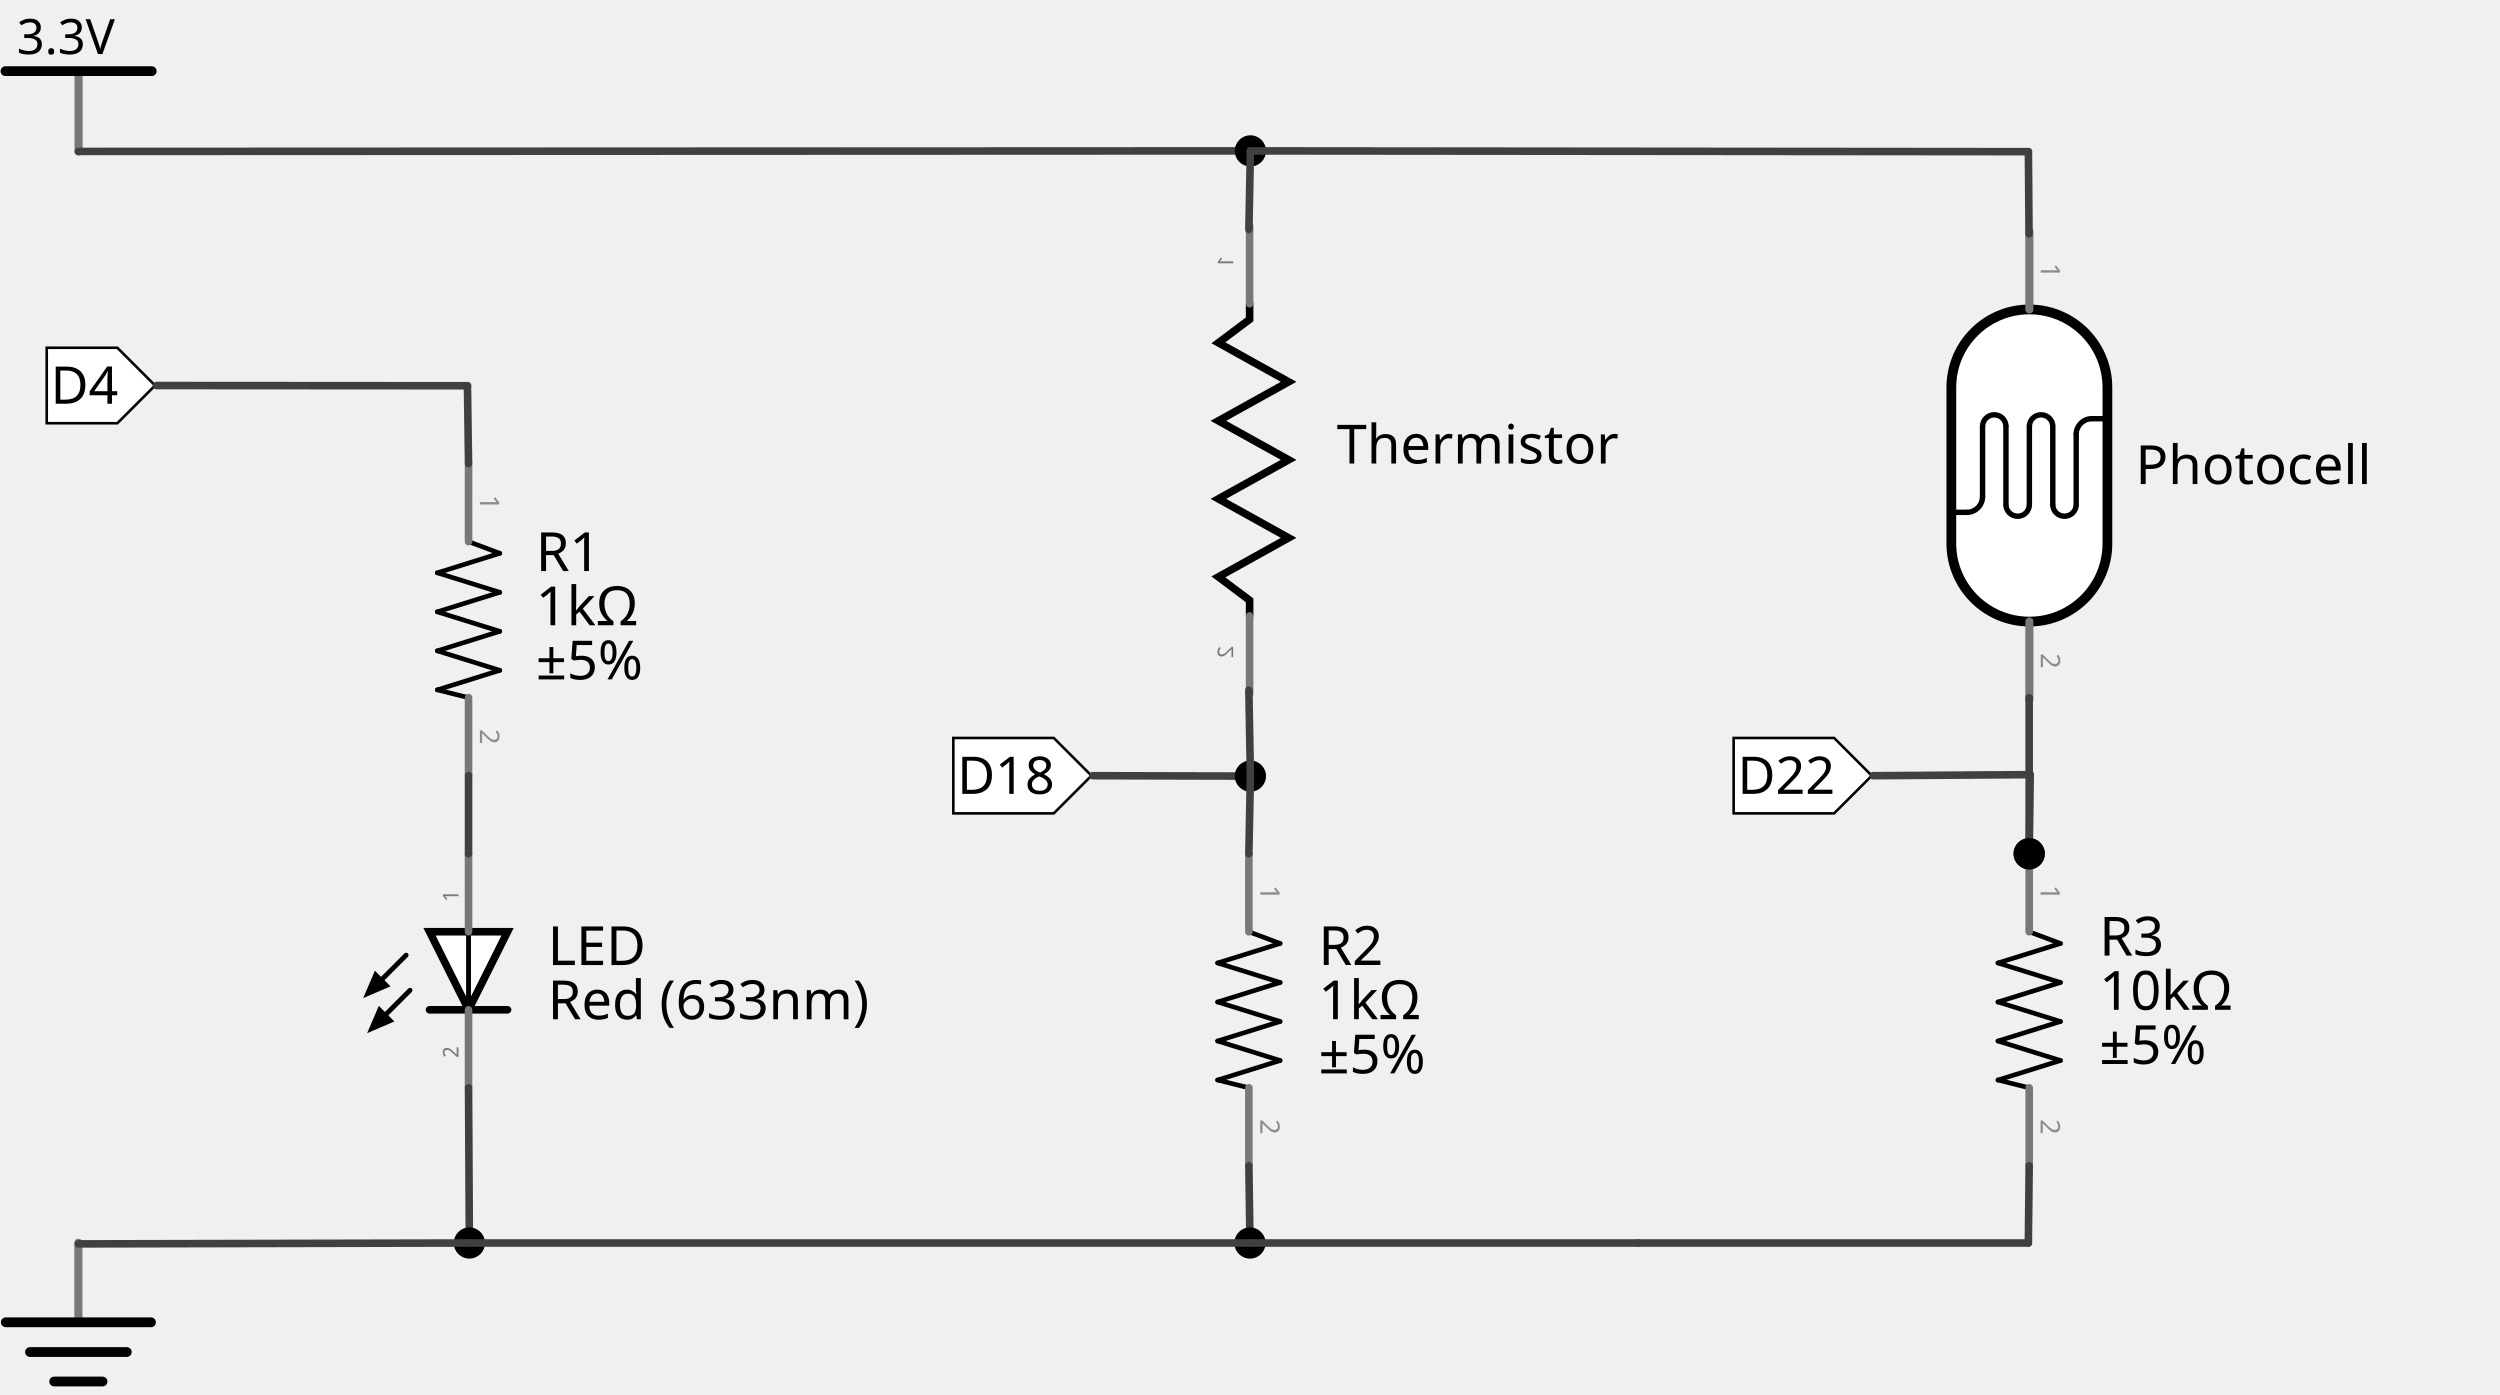
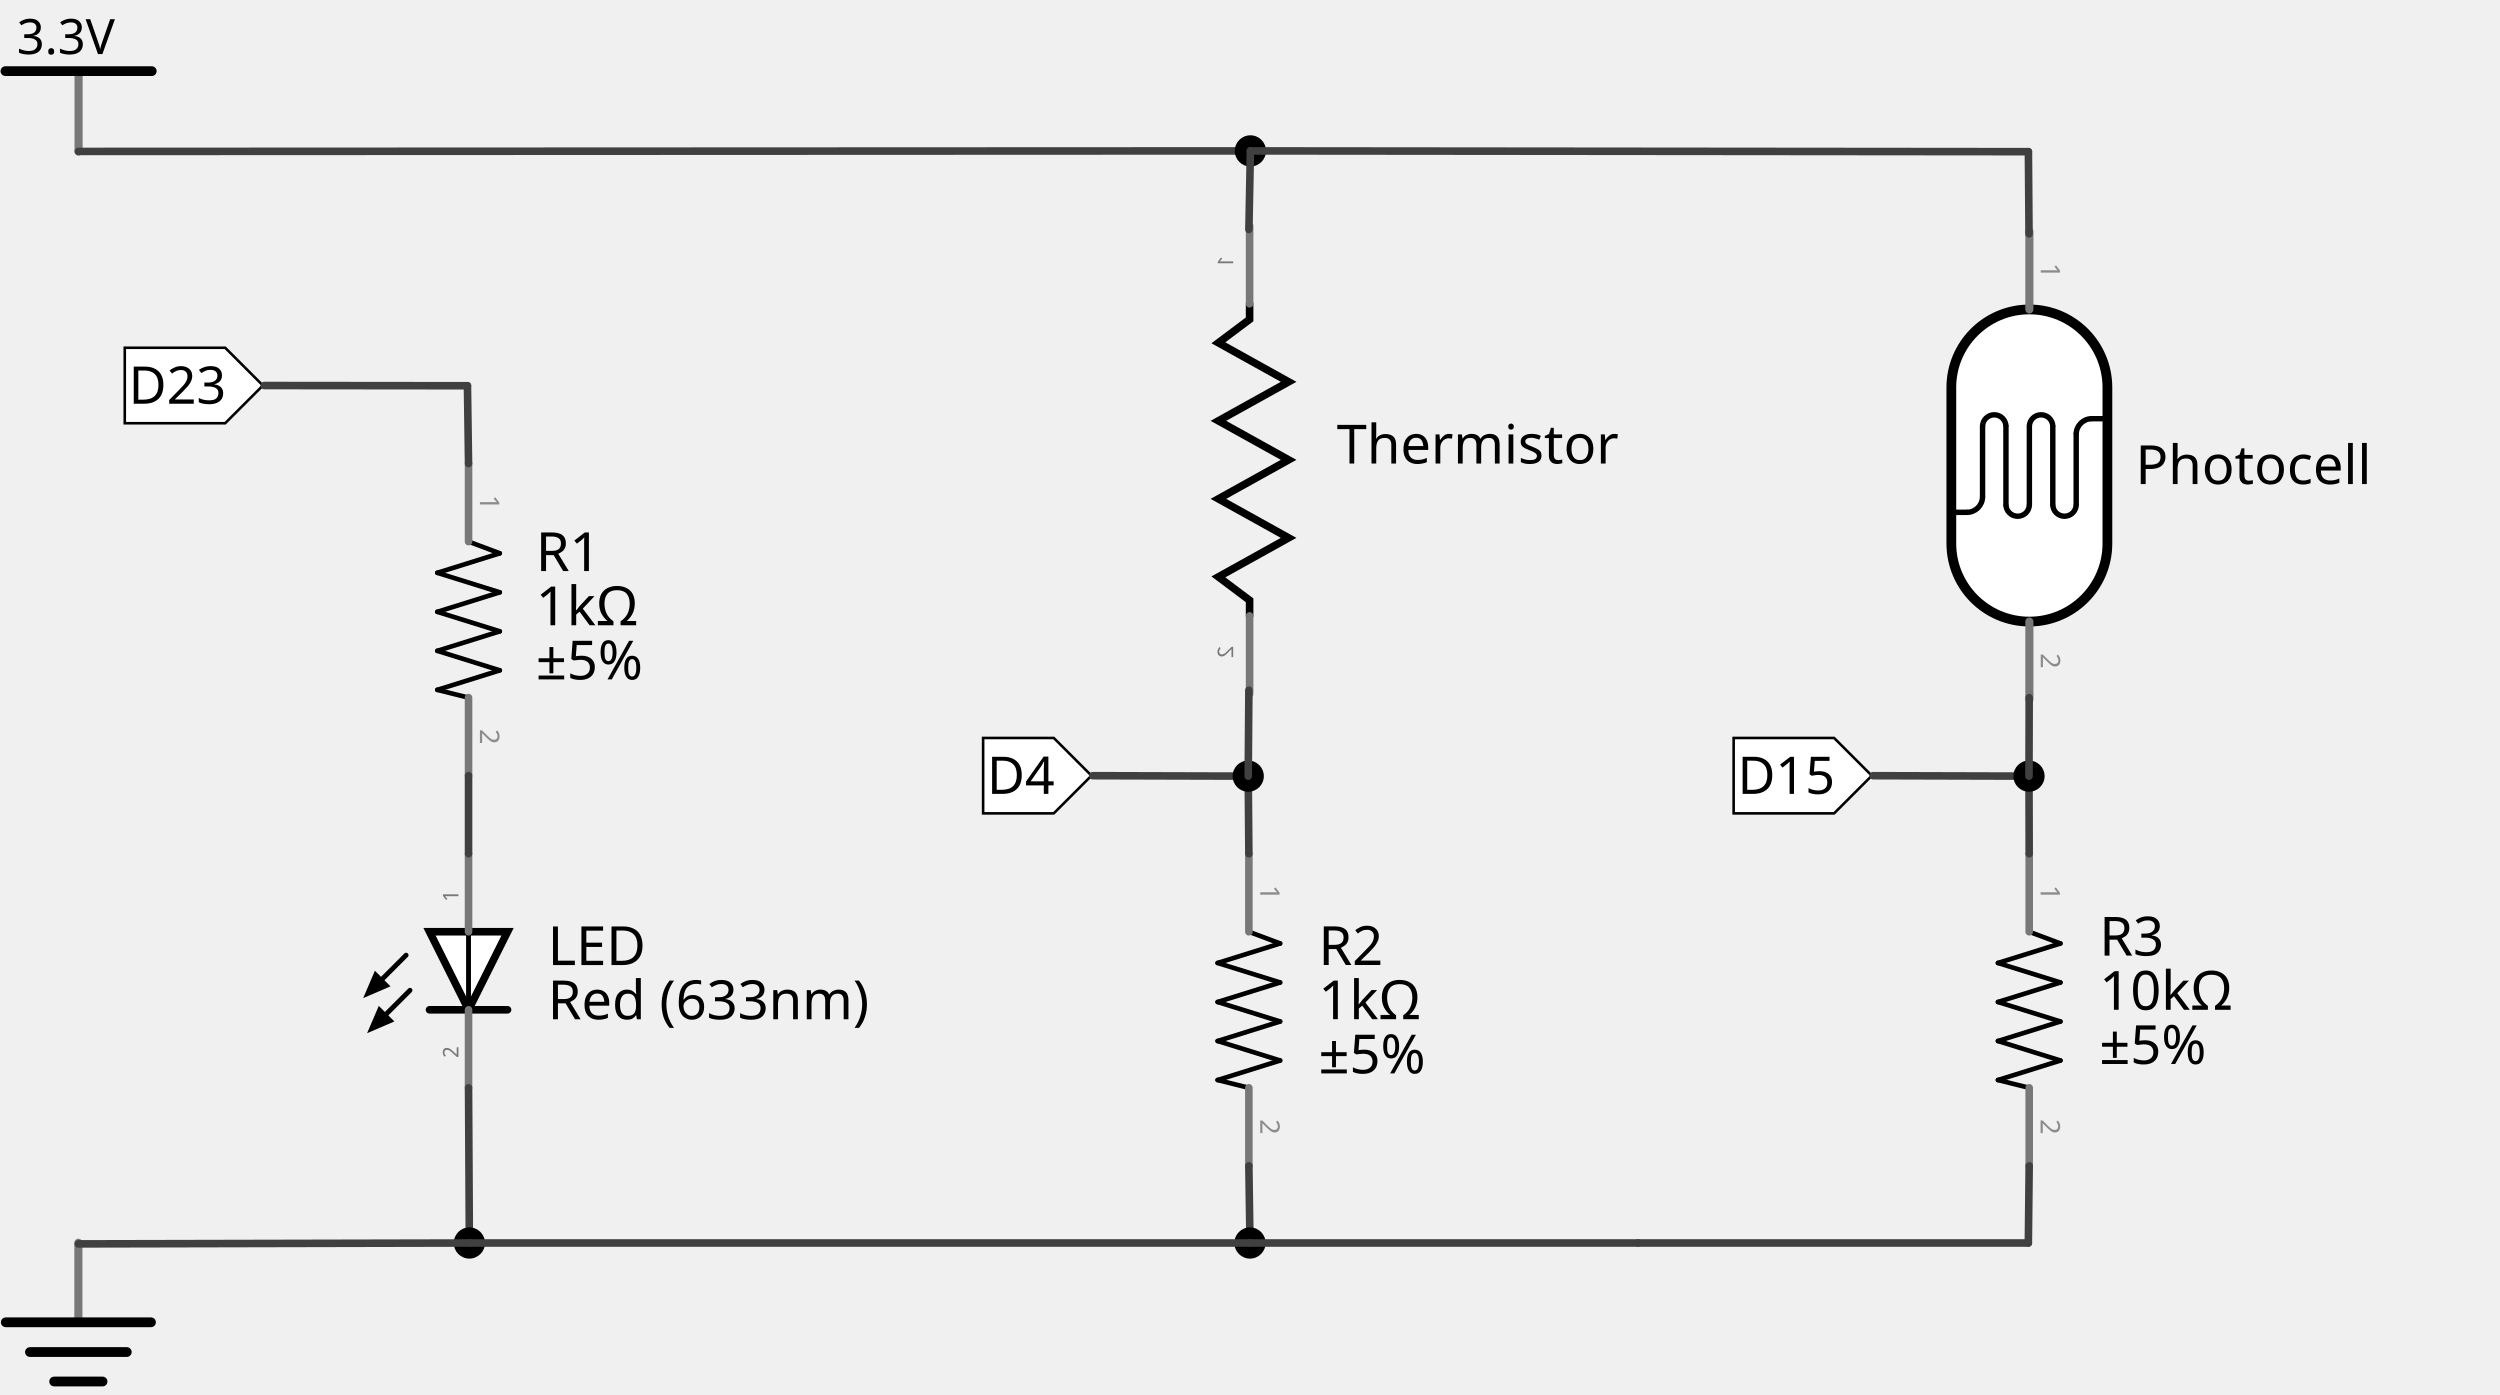
<svg xmlns="http://www.w3.org/2000/svg" version="1.2" baseProfile="tiny" x="0in" y="0in" width="3.203in" height="1.787in" viewBox="0 0 230.61 128.696">
  <g partID="59290">
    <g transform="translate(104.893,64.029)">
      <g transform="matrix(1,0,0,-1,0,0)">
        <g id="schematic">
-           <polyline stroke-width="0.7" fill="none" stroke="#000000" stroke-linecap="round" points="10.375,36.001,10.375,34.559,7.494,32.4,13.974,28.799,7.494,25.199,13.974,21.6,7.494,18,13.974,14.4,7.494,10.8,10.375,8.64,10.375,7.2" />
-           <line y1="43.199" x2="10.375" stroke-width="0.7" fill="none" y2="36.001" stroke="#787878" stroke-linecap="round" x1="10.375" id="connector0pin_2_" />
-           <path fill="none" d="M10.375,43.199L10.375,43.199L10.375,43.199z" id="connector0terminal_2_" />
+           <polyline stroke="#000000" stroke-width="0.7" fill="none" points="10.375,36.001,10.375,34.559,7.494,32.4,13.974,28.799,7.494,25.199,13.974,21.6,7.494,18,13.974,14.4,7.494,10.8,10.375,8.64,10.375,7.2" stroke-linecap="round" />
+           <line x1="10.375" y2="36.001" id="connector0pin_2_" y1="43.199" stroke="#787878" stroke-width="0.7" x2="10.375" fill="none" stroke-linecap="round" />
+           <path id="connector0terminal_2_" fill="none" d="M10.375,43.199L10.375,43.199L10.375,43.199z" />
          <g transform="matrix(1, 0, 0, 1, 0.9906, 14.0462)">
            <g>
              <g transform="rotate(270)">
                <g>
                  <g transform="matrix(1, 0, 0, 1, -26.394, 7.8698)">
-                     <text fill="#787878" font-size="2" font-family="'Droid Sans'">1</text>
+                     <text font-family="'Droid Sans'" fill="#787878" font-size="2">1</text>
                  </g>
                </g>
              </g>
            </g>
          </g>
-           <line y1="0" x2="10.375" stroke-width="0.7" fill="none" y2="7.2" stroke="#787878" stroke-linecap="round" x1="10.375" id="connector1pin_2_" />
-           <path fill="none" d="M10.375,0L10.375,0L10.375,0z" id="connector1terminal_2_" />
+           <line x1="10.375" y2="7.2" id="connector1pin_2_" y1="0" stroke="#787878" stroke-width="0.7" x2="10.375" fill="none" stroke-linecap="round" />
+           <path id="connector1terminal_2_" fill="none" d="M10.375,0L10.375,0L10.375,0z" />
          <g transform="matrix(1, 0, 0, 1, 0.9906, 1.3462)">
            <g>
              <g transform="rotate(270)">
                <g>
                  <g transform="matrix(1, 0, 0, 1, -3.094, 7.8698)">
-                     <text fill="#787878" font-size="2" font-family="'Droid Sans'">2</text>
+                     <text font-family="'Droid Sans'" fill="#787878" font-size="2">2</text>
                  </g>
                </g>
              </g>
            </g>
          </g>
        </g>
      </g>
    </g>
  </g>
  <g partID="62810">
-     <g transform="translate(33.3,78.5565)">
+     <g transform="translate(33.2997,78.5565)">
      <g id="schematic">
        <g>
          <path d="M13.5,14.966L9.9,14.966c-0.193,0,-0.35,-0.156,-0.35,-0.35s0.156,-0.35,0.35,-0.35L13.5,14.266c0.193,0,0.35,0.156,0.35,0.35S13.694,14.966,13.5,14.966z" />
        </g>
        <g>
          <path d="M9.9,14.966L6.3,14.966c-0.193,0,-0.35,-0.156,-0.35,-0.35s0.157,-0.35,0.35,-0.35l3.6,0c0.193,0,0.35,0.156,0.35,0.35S10.093,14.966,9.9,14.966z" />
        </g>
        <g>
          <polygon fill="#FFFFFF" points="9.9,14.616,6.3,7.416,9.9,7.416,13.5,7.416" />
          <path d="M9.9,15.398L5.734,7.066l8.333,0L9.9,15.398zM6.866,7.766L9.9,13.834l3.034,-6.068L6.866,7.766z" />
        </g>
        <g>
          <path d="M9.9,14.841c-0.124,0,-0.225,-0.101,-0.225,-0.225l0,-7.2c0,-0.124,0.101,-0.225,0.225,-0.225s0.225,0.101,0.225,0.225l0,7.2C10.124,14.74,10.024,14.841,9.9,14.841z" />
        </g>
        <g>
          <path d="M1.8,12.141c-0.058,0,-0.115,-0.021,-0.159,-0.065c-0.088,-0.088,-0.088,-0.23,0,-0.318l2.34,-2.341c0.088,-0.088,0.23,-0.088,0.318,0s0.088,0.23,0,0.318l-2.34,2.341C1.915,12.12,1.858,12.141,1.8,12.141z" />
        </g>
        <g>
          <path d="M2.16,15.381c-0.058,0,-0.115,-0.021,-0.159,-0.065c-0.088,-0.088,-0.088,-0.23,0,-0.318l2.34,-2.34c0.088,-0.088,0.23,-0.088,0.318,0s0.088,0.23,0,0.318l-2.34,2.34C2.276,15.359,2.218,15.381,2.16,15.381z" />
        </g>
        <g id="connector0pin">
          <path fill="#787878" d="M9.9,22.166c-0.193,0,-0.35,-0.156,-0.35,-0.35l0,-7.2c0,-0.193,0.156,-0.35,0.35,-0.35s0.35,0.156,0.35,0.35l0,7.2C10.249,22.01,10.093,22.166,9.9,22.166z" />
        </g>
        <g id="connector0terminal">
-           <rect y="21.816" fill="none" x="9.9" height="0.001" width="0.001" />
+           <rect x="9.9" y="21.816" height="0.001" fill="none" width="0.001" />
        </g>
        <g transform="matrix(1, 0, 0, 1, 3.429, 6.4262)">
          <g>
            <g transform="rotate(270)">
              <g>
                <g enable-background="new    ">
                  <path fill="#787878" d="M-11.647,5.54l-0.891,0L-12.538,5.388l0.342,-0.372c0.049,-0.053,0.093,-0.101,0.131,-0.145s0.071,-0.086,0.099,-0.128c0.026,-0.042,0.047,-0.084,0.062,-0.125c0.015,-0.043,0.021,-0.088,0.021,-0.138c0,-0.038,-0.005,-0.072,-0.017,-0.102s-0.027,-0.054,-0.047,-0.075c-0.021,-0.02,-0.045,-0.035,-0.073,-0.046s-0.06,-0.016,-0.094,-0.016c-0.062,0,-0.118,0.013,-0.167,0.038c-0.051,0.024,-0.098,0.057,-0.143,0.096l-0.1,-0.116c0.025,-0.023,0.055,-0.046,0.084,-0.065c0.029,-0.021,0.063,-0.039,0.097,-0.054s0.071,-0.026,0.109,-0.036c0.038,-0.008,0.079,-0.013,0.121,-0.013c0.063,0,0.119,0.009,0.169,0.026c0.051,0.018,0.094,0.043,0.129,0.076c0.035,0.032,0.063,0.072,0.082,0.119c0.019,0.048,0.028,0.101,0.028,0.16c0,0.056,-0.009,0.108,-0.026,0.158c-0.017,0.05,-0.041,0.1,-0.07,0.148c-0.031,0.048,-0.066,0.097,-0.109,0.146c-0.041,0.049,-0.087,0.1,-0.136,0.152L-12.32,5.37l0,0.008l0.673,0L-11.647,5.54z" />
                </g>
              </g>
            </g>
          </g>
        </g>
        <g id="connector1pin">
          <path fill="#787878" d="M9.9,7.766c-0.193,0,-0.35,-0.157,-0.35,-0.35l0,-7.2c0,-0.193,0.156,-0.35,0.35,-0.35s0.35,0.157,0.35,0.35l0,7.2C10.249,7.609,10.093,7.766,9.9,7.766z" />
        </g>
        <g id="connector1terminal">
          <polygon fill="none" points="9.9,0.216,9.901,0.216,9.901,0.216" />
        </g>
        <g transform="matrix(1, 0, 0, 1, 3.429, 1.3462)">
          <g>
            <g transform="rotate(270)">
              <g>
                <g enable-background="new    ">
                  <path fill="#787878" d="M-2.616,5.54l-0.172,0L-2.788,4.648c0,-0.028,0,-0.058,0,-0.09s0.001,-0.063,0.002,-0.095c0.001,-0.032,0.002,-0.063,0.003,-0.092c0.001,-0.028,0.002,-0.054,0.002,-0.076c-0.011,0.012,-0.021,0.021,-0.029,0.03s-0.017,0.017,-0.026,0.024s-0.018,0.016,-0.028,0.025c-0.01,0.008,-0.021,0.019,-0.035,0.03l-0.145,0.118l-0.094,-0.12l0.374,-0.292l0.146,0L-2.618,5.54z" />
                </g>
              </g>
            </g>
          </g>
        </g>
        <g>
          <path d="M0.18,13.536l1.08,-2.521l1.44,1.438L0.18,13.536z" />
        </g>
        <g>
          <path d="M0.54,16.776l1.08,-2.521l1.438,1.438L0.54,16.776z" />
        </g>
      </g>
    </g>
  </g>
  <g partID="62890">
    <g transform="translate(194.777,21.0025)">
      <g transform="matrix(0,1,-1,0,0,0)">
        <g id="schematic">
-           <path stroke-width="0.9" fill="#FFFFFF" stroke="#000000" d="M29.15,0.36c3.977,0,7.2,3.223,7.201,7.199s-3.224,7.2,-7.199,7.201c0,0,-0.001,0,-0.002,0l-14.4,0c-3.977,0.002,-7.2,-3.223,-7.201,-7.199c0,-3.977,3.224,-7.2,7.199,-7.201c0.001,0,0.001,0,0.002,0L29.15,0.36z" />
-           <line y1="0.36" x2="17.63" stroke-width="0.5" fill="none" y2="1.8" stroke="#000000" stroke-linecap="round" x1="17.63" />
-           <path stroke-width="0.5" fill="none" stroke="#000000" d="M17.63,1.8c0,0.795,0.646,1.44,1.44,1.44" />
-           <line y1="3.24" x2="25.55" stroke-width="0.5" fill="none" y2="3.24" stroke="#000000" stroke-linecap="round" x1="19.07" />
-           <path stroke-width="0.5" fill="none" stroke="#000000" d="M25.55,3.24c0.598,0,1.081,0.483,1.081,1.08c0,0.596,-0.482,1.08,-1.08,1.08c0,0,0,0,-0.001,0" />
-           <line y1="5.4" x2="25.55" stroke-width="0.5" fill="none" y2="5.4" stroke="#000000" stroke-linecap="round" x1="18.35" />
-           <path stroke-width="0.5" fill="none" stroke="#000000" d="M18.35,7.56c-0.598,0,-1.08,-0.483,-1.08,-1.08s0.482,-1.08,1.08,-1.08l0,0" />
-           <line y1="7.56" x2="25.55" stroke-width="0.5" fill="none" y2="7.56" stroke="#000000" stroke-linecap="round" x1="18.35" />
-           <path stroke-width="0.5" fill="none" stroke="#000000" d="M25.55,7.56c0.598,0,1.081,0.483,1.081,1.079c0.001,0.598,-0.481,1.082,-1.079,1.082c-0.001,0,-0.001,0,-0.002,0" />
-           <line y1="9.721" x2="25.55" stroke-width="0.5" fill="none" y2="9.721" stroke="#000000" stroke-linecap="round" x1="18.35" />
-           <path stroke-width="0.5" fill="none" stroke="#000000" d="M18.35,11.88c-0.598,0,-1.08,-0.483,-1.08,-1.08s0.482,-1.079,1.08,-1.079l0,0" />
-           <line y1="11.88" x2="24.83" stroke-width="0.5" fill="none" y2="11.88" stroke="#000000" stroke-linecap="round" x1="18.35" />
-           <path stroke-width="0.5" fill="none" stroke="#000000" d="M26.27,13.32c0,-0.795,-0.646,-1.439,-1.44,-1.439l0,0" />
-           <line y1="13.32" x2="26.27" stroke-width="0.5" fill="none" y2="14.76" stroke="#000000" stroke-linecap="round" x1="26.27" />
-           <line y1="7.56" x2="7.55" stroke-width="0.75" fill="none" y2="7.56" stroke="#787878" stroke-linecap="round" x1="0.35" id="connector0pin" />
-           <g fill="none" points="1.137,7.889,0,7.92,0,7.269,1.153,7.264" id="connector0terminal" />
+           <path stroke="#000000" stroke-width="0.9" fill="#FFFFFF" d="M29.15,0.36c3.977,0,7.2,3.223,7.201,7.199s-3.224,7.2,-7.199,7.201c0,0,-0.001,0,-0.002,0l-14.4,0c-3.977,0.002,-7.2,-3.223,-7.201,-7.199c0,-3.977,3.224,-7.2,7.199,-7.201c0.001,0,0.001,0,0.002,0L29.15,0.36z" />
+           <line x1="17.63" y2="1.8" y1="0.36" stroke="#000000" stroke-width="0.5" x2="17.63" fill="none" stroke-linecap="round" />
+           <path stroke="#000000" stroke-width="0.5" fill="none" d="M17.63,1.8c0,0.795,0.646,1.44,1.44,1.44" />
+           <line x1="19.07" y2="3.24" y1="3.24" stroke="#000000" stroke-width="0.5" x2="25.55" fill="none" stroke-linecap="round" />
+           <path stroke="#000000" stroke-width="0.5" fill="none" d="M25.55,3.24c0.598,0,1.081,0.483,1.081,1.08c0,0.596,-0.482,1.08,-1.08,1.08c0,0,0,0,-0.001,0" />
+           <line x1="18.35" y2="5.4" y1="5.4" stroke="#000000" stroke-width="0.5" x2="25.55" fill="none" stroke-linecap="round" />
+           <path stroke="#000000" stroke-width="0.5" fill="none" d="M18.35,7.56c-0.598,0,-1.08,-0.483,-1.08,-1.08s0.482,-1.08,1.08,-1.08l0,0" />
+           <line x1="18.35" y2="7.56" y1="7.56" stroke="#000000" stroke-width="0.5" x2="25.55" fill="none" stroke-linecap="round" />
+           <path stroke="#000000" stroke-width="0.5" fill="none" d="M25.55,7.56c0.598,0,1.081,0.483,1.081,1.079c0.001,0.598,-0.481,1.082,-1.079,1.082c-0.001,0,-0.001,0,-0.002,0" />
+           <line x1="18.35" y2="9.721" y1="9.721" stroke="#000000" stroke-width="0.5" x2="25.55" fill="none" stroke-linecap="round" />
+           <path stroke="#000000" stroke-width="0.5" fill="none" d="M18.35,11.88c-0.598,0,-1.08,-0.483,-1.08,-1.08s0.482,-1.079,1.08,-1.079l0,0" />
+           <line x1="18.35" y2="11.88" y1="11.88" stroke="#000000" stroke-width="0.5" x2="24.83" fill="none" stroke-linecap="round" />
+           <path stroke="#000000" stroke-width="0.5" fill="none" d="M26.27,13.32c0,-0.795,-0.646,-1.439,-1.44,-1.439l0,0" />
+           <line x1="26.27" y2="14.76" y1="13.32" stroke="#000000" stroke-width="0.5" x2="26.27" fill="none" stroke-linecap="round" />
+           <line x1="0.35" y2="7.56" id="connector0pin" y1="7.56" stroke="#787878" stroke-width="0.75" x2="7.55" fill="none" stroke-linecap="round" />
+           <g id="connector0terminal" fill="none" points="1.137,7.889,0,7.92,0,7.269,1.153,7.264" />
          <g transform="matrix(1, 0, 0, 1, 3.2615, 6.5107)">
-             <text fill="#8C8C8C" font-size="2.5" font-family="'DroidSans'">1</text>
-           </g>
-           <line y1="7.56" x2="36.35" stroke-width="0.75" fill="none" y2="7.56" stroke="#787878" stroke-linecap="round" x1="43.551" id="connector1pin" />
-           <g fill="none" points="42.872,7.92,43.9,7.936,43.9,7.217,42.841,7.217" id="connector1terminal" />
+             <text font-family="'DroidSans'" fill="#8C8C8C" font-size="2.5">1</text>
+           </g>
+           <line x1="43.551" y2="7.56" id="connector1pin" y1="7.56" stroke="#787878" stroke-width="0.75" x2="36.35" fill="none" stroke-linecap="round" />
+           <g id="connector1terminal" fill="none" points="42.872,7.92,43.9,7.936,43.9,7.217,42.841,7.217" />
          <g transform="matrix(1, 0, 0, 1, 39.2615, 6.5107)">
-             <text fill="#8C8C8C" font-size="2.5" font-family="'DroidSans'">2</text>
+             <text font-family="'DroidSans'" fill="#8C8C8C" font-size="2.5">2</text>
          </g>
        </g>
      </g>
    </g>
  </g>
  <g partID="63840">
    <g transform="translate(190.297,78.423)">
      <g transform="matrix(0,1,-1,0,0,0)">
        <g id="schematic">
-           <line y1="3.096" x2="8.63" stroke-width="0.432" y2="0.216" stroke="#000000" stroke-linecap="round" class="other" x1="7.55" />
-           <line y1="0.216" x2="10.43" stroke-width="0.432" y2="5.976" stroke="#000000" stroke-linecap="round" class="other" x1="8.63" />
-           <line y1="5.976" x2="12.23" stroke-width="0.432" y2="0.216" stroke="#000000" stroke-linecap="round" class="other" x1="10.43" />
-           <line y1="0.216" x2="14.03" stroke-width="0.432" y2="5.976" stroke="#000000" stroke-linecap="round" class="other" x1="12.23" />
-           <line y1="5.976" x2="15.83" stroke-width="0.432" y2="0.216" stroke="#000000" stroke-linecap="round" class="other" x1="14.03" />
-           <line y1="0.216" x2="17.63" stroke-width="0.432" y2="5.976" stroke="#000000" stroke-linecap="round" class="other" x1="15.83" />
-           <line y1="5.976" x2="19.43" stroke-width="0.432" y2="0.216" stroke="#000000" stroke-linecap="round" class="other" x1="17.63" />
-           <line y1="0.216" x2="21.23" stroke-width="0.432" y2="5.976" stroke="#000000" stroke-linecap="round" class="other" x1="19.43" />
-           <line y1="5.976" x2="21.95" stroke-width="0.432" y2="3.096" stroke="#000000" stroke-linecap="round" class="other" x1="21.23" />
-           <line y1="3.096" x2="21.95" stroke-width="0.7" connectorname="2" y2="3.096" stroke="#787878" stroke-linecap="round" class="pin" x1="29.15" id="connector1pin" />
-           <g y="3.096" stroke-width="0" fill="none" x="29.15" stroke="none" class="terminal" height="0" width="0" id="connector1terminal" />
-           <text y="2.046" stroke-width="0" text-anchor="middle" fill="#8c8c8c" font-size="2.5" x="25.55" stroke="none" font-family="'Droid Sans'" class="text">2</text>
-           <line y1="3.096" x2="7.55" stroke-width="0.7" connectorname="1" y2="3.096" stroke="#787878" stroke-linecap="round" class="pin" x1="0.35" id="connector0pin" />
-           <g y="3.096" stroke-width="0" fill="none" x="0.35" stroke="none" class="terminal" height="0" width="0" id="connector0terminal" />
-           <text y="2.046" stroke-width="0" text-anchor="middle" fill="#8c8c8c" font-size="2.5" x="3.95" stroke="none" font-family="'Droid Sans'" class="text">1</text>
+           <line x1="7.55" y2="0.216" class="other" y1="3.096" stroke="#000000" x2="8.63" stroke-width="0.432" stroke-linecap="round" />
+           <line x1="8.63" y2="5.976" class="other" y1="0.216" stroke="#000000" x2="10.43" stroke-width="0.432" stroke-linecap="round" />
+           <line x1="10.43" y2="0.216" class="other" y1="5.976" stroke="#000000" x2="12.23" stroke-width="0.432" stroke-linecap="round" />
+           <line x1="12.23" y2="5.976" class="other" y1="0.216" stroke="#000000" x2="14.03" stroke-width="0.432" stroke-linecap="round" />
+           <line x1="14.03" y2="0.216" class="other" y1="5.976" stroke="#000000" x2="15.83" stroke-width="0.432" stroke-linecap="round" />
+           <line x1="15.83" y2="5.976" class="other" y1="0.216" stroke="#000000" x2="17.63" stroke-width="0.432" stroke-linecap="round" />
+           <line x1="17.63" y2="0.216" class="other" y1="5.976" stroke="#000000" x2="19.43" stroke-width="0.432" stroke-linecap="round" />
+           <line x1="19.43" y2="5.976" class="other" y1="0.216" stroke="#000000" x2="21.23" stroke-width="0.432" stroke-linecap="round" />
+           <line x1="21.23" y2="3.096" class="other" y1="5.976" stroke="#000000" x2="21.95" stroke-width="0.432" stroke-linecap="round" />
+           <line x1="29.15" y2="3.096" class="pin" id="connector1pin" connectorname="2" y1="3.096" stroke="#787878" x2="21.95" stroke-width="0.7" stroke-linecap="round" />
+           <g class="terminal" id="connector1terminal" x="29.15" y="3.096" height="0" stroke="none" stroke-width="0" fill="none" width="0" />
+           <text font-family="'Droid Sans'" text-anchor="middle" class="text" x="25.55" y="2.046" stroke="none" stroke-width="0" fill="#8c8c8c" font-size="2.5">2</text>
+           <line x1="0.35" y2="3.096" class="pin" id="connector0pin" connectorname="1" y1="3.096" stroke="#787878" x2="7.55" stroke-width="0.7" stroke-linecap="round" />
+           <g class="terminal" id="connector0terminal" x="0.35" y="3.096" height="0" stroke="none" stroke-width="0" fill="none" width="0" />
+           <text font-family="'Droid Sans'" text-anchor="middle" class="text" x="3.95" y="2.046" stroke="none" stroke-width="0" fill="#8c8c8c" font-size="2.5">1</text>
        </g>
      </g>
    </g>
  </g>
  <g partID="63820">
-     <g transform="translate(118.297,78.423)">
+     <g transform="translate(118.297,78.4229)">
      <g transform="matrix(0,1,-1,0,0,0)">
        <g id="schematic">
-           <line y1="3.096" x2="8.63" stroke-width="0.432" y2="0.216" stroke="#000000" stroke-linecap="round" class="other" x1="7.55" />
-           <line y1="0.216" x2="10.43" stroke-width="0.432" y2="5.976" stroke="#000000" stroke-linecap="round" class="other" x1="8.63" />
-           <line y1="5.976" x2="12.23" stroke-width="0.432" y2="0.216" stroke="#000000" stroke-linecap="round" class="other" x1="10.43" />
-           <line y1="0.216" x2="14.03" stroke-width="0.432" y2="5.976" stroke="#000000" stroke-linecap="round" class="other" x1="12.23" />
-           <line y1="5.976" x2="15.83" stroke-width="0.432" y2="0.216" stroke="#000000" stroke-linecap="round" class="other" x1="14.03" />
-           <line y1="0.216" x2="17.63" stroke-width="0.432" y2="5.976" stroke="#000000" stroke-linecap="round" class="other" x1="15.83" />
-           <line y1="5.976" x2="19.43" stroke-width="0.432" y2="0.216" stroke="#000000" stroke-linecap="round" class="other" x1="17.63" />
-           <line y1="0.216" x2="21.23" stroke-width="0.432" y2="5.976" stroke="#000000" stroke-linecap="round" class="other" x1="19.43" />
-           <line y1="5.976" x2="21.95" stroke-width="0.432" y2="3.096" stroke="#000000" stroke-linecap="round" class="other" x1="21.23" />
-           <line y1="3.096" x2="21.95" stroke-width="0.7" connectorname="2" y2="3.096" stroke="#787878" stroke-linecap="round" class="pin" x1="29.15" id="connector1pin" />
-           <g y="3.096" stroke-width="0" fill="none" x="29.15" stroke="none" class="terminal" height="0" width="0" id="connector1terminal" />
-           <text y="2.046" stroke-width="0" text-anchor="middle" fill="#8c8c8c" font-size="2.5" x="25.55" stroke="none" font-family="'Droid Sans'" class="text">2</text>
-           <line y1="3.096" x2="7.55" stroke-width="0.7" connectorname="1" y2="3.096" stroke="#787878" stroke-linecap="round" class="pin" x1="0.35" id="connector0pin" />
-           <g y="3.096" stroke-width="0" fill="none" x="0.35" stroke="none" class="terminal" height="0" width="0" id="connector0terminal" />
-           <text y="2.046" stroke-width="0" text-anchor="middle" fill="#8c8c8c" font-size="2.5" x="3.95" stroke="none" font-family="'Droid Sans'" class="text">1</text>
+           <line x1="7.55" y2="0.216" class="other" y1="3.096" stroke="#000000" x2="8.63" stroke-width="0.432" stroke-linecap="round" />
+           <line x1="8.63" y2="5.976" class="other" y1="0.216" stroke="#000000" x2="10.43" stroke-width="0.432" stroke-linecap="round" />
+           <line x1="10.43" y2="0.216" class="other" y1="5.976" stroke="#000000" x2="12.23" stroke-width="0.432" stroke-linecap="round" />
+           <line x1="12.23" y2="5.976" class="other" y1="0.216" stroke="#000000" x2="14.03" stroke-width="0.432" stroke-linecap="round" />
+           <line x1="14.03" y2="0.216" class="other" y1="5.976" stroke="#000000" x2="15.83" stroke-width="0.432" stroke-linecap="round" />
+           <line x1="15.83" y2="5.976" class="other" y1="0.216" stroke="#000000" x2="17.63" stroke-width="0.432" stroke-linecap="round" />
+           <line x1="17.63" y2="0.216" class="other" y1="5.976" stroke="#000000" x2="19.43" stroke-width="0.432" stroke-linecap="round" />
+           <line x1="19.43" y2="5.976" class="other" y1="0.216" stroke="#000000" x2="21.23" stroke-width="0.432" stroke-linecap="round" />
+           <line x1="21.23" y2="3.096" class="other" y1="5.976" stroke="#000000" x2="21.95" stroke-width="0.432" stroke-linecap="round" />
+           <line x1="29.15" y2="3.096" class="pin" id="connector1pin" connectorname="2" y1="3.096" stroke="#787878" x2="21.95" stroke-width="0.7" stroke-linecap="round" />
+           <g class="terminal" id="connector1terminal" x="29.15" y="3.096" height="0" stroke="none" stroke-width="0" fill="none" width="0" />
+           <text font-family="'Droid Sans'" text-anchor="middle" class="text" x="25.55" y="2.046" stroke="none" stroke-width="0" fill="#8c8c8c" font-size="2.5">2</text>
+           <line x1="0.35" y2="3.096" class="pin" id="connector0pin" connectorname="1" y1="3.096" stroke="#787878" x2="7.55" stroke-width="0.7" stroke-linecap="round" />
+           <g class="terminal" id="connector0terminal" x="0.35" y="3.096" height="0" stroke="none" stroke-width="0" fill="none" width="0" />
+           <text font-family="'Droid Sans'" text-anchor="middle" class="text" x="3.95" y="2.046" stroke="none" stroke-width="0" fill="#8c8c8c" font-size="2.5">1</text>
        </g>
      </g>
    </g>
  </g>
  <g partID="63790">
-     <g transform="translate(46.2966,42.4229)">
+     <g transform="translate(46.2966,42.4228)">
      <g transform="matrix(0,1,-1,0,0,0)">
        <g id="schematic">
-           <line y1="3.096" x2="8.63" stroke-width="0.432" y2="0.216" stroke="#000000" stroke-linecap="round" class="other" x1="7.55" />
-           <line y1="0.216" x2="10.43" stroke-width="0.432" y2="5.976" stroke="#000000" stroke-linecap="round" class="other" x1="8.63" />
-           <line y1="5.976" x2="12.23" stroke-width="0.432" y2="0.216" stroke="#000000" stroke-linecap="round" class="other" x1="10.43" />
-           <line y1="0.216" x2="14.03" stroke-width="0.432" y2="5.976" stroke="#000000" stroke-linecap="round" class="other" x1="12.23" />
-           <line y1="5.976" x2="15.83" stroke-width="0.432" y2="0.216" stroke="#000000" stroke-linecap="round" class="other" x1="14.03" />
-           <line y1="0.216" x2="17.63" stroke-width="0.432" y2="5.976" stroke="#000000" stroke-linecap="round" class="other" x1="15.83" />
-           <line y1="5.976" x2="19.43" stroke-width="0.432" y2="0.216" stroke="#000000" stroke-linecap="round" class="other" x1="17.63" />
-           <line y1="0.216" x2="21.23" stroke-width="0.432" y2="5.976" stroke="#000000" stroke-linecap="round" class="other" x1="19.43" />
-           <line y1="5.976" x2="21.95" stroke-width="0.432" y2="3.096" stroke="#000000" stroke-linecap="round" class="other" x1="21.23" />
-           <line y1="3.096" x2="21.95" stroke-width="0.7" connectorname="2" y2="3.096" stroke="#787878" stroke-linecap="round" class="pin" x1="29.15" id="connector1pin" />
-           <g y="3.096" stroke-width="0" fill="none" x="29.15" stroke="none" class="terminal" height="0" width="0" id="connector1terminal" />
-           <text y="2.046" stroke-width="0" text-anchor="middle" fill="#8c8c8c" font-size="2.5" x="25.55" stroke="none" font-family="'Droid Sans'" class="text">2</text>
-           <line y1="3.096" x2="7.55" stroke-width="0.7" connectorname="1" y2="3.096" stroke="#787878" stroke-linecap="round" class="pin" x1="0.35" id="connector0pin" />
-           <g y="3.096" stroke-width="0" fill="none" x="0.35" stroke="none" class="terminal" height="0" width="0" id="connector0terminal" />
-           <text y="2.046" stroke-width="0" text-anchor="middle" fill="#8c8c8c" font-size="2.5" x="3.95" stroke="none" font-family="'Droid Sans'" class="text">1</text>
-         </g>
-       </g>
-     </g>
-   </g>
-   <g partID="67050">
+           <line x1="7.55" y2="0.216" class="other" y1="3.096" stroke="#000000" x2="8.63" stroke-width="0.432" stroke-linecap="round" />
+           <line x1="8.63" y2="5.976" class="other" y1="0.216" stroke="#000000" x2="10.43" stroke-width="0.432" stroke-linecap="round" />
+           <line x1="10.43" y2="0.216" class="other" y1="5.976" stroke="#000000" x2="12.23" stroke-width="0.432" stroke-linecap="round" />
+           <line x1="12.23" y2="5.976" class="other" y1="0.216" stroke="#000000" x2="14.03" stroke-width="0.432" stroke-linecap="round" />
+           <line x1="14.03" y2="0.216" class="other" y1="5.976" stroke="#000000" x2="15.83" stroke-width="0.432" stroke-linecap="round" />
+           <line x1="15.83" y2="5.976" class="other" y1="0.216" stroke="#000000" x2="17.63" stroke-width="0.432" stroke-linecap="round" />
+           <line x1="17.63" y2="0.216" class="other" y1="5.976" stroke="#000000" x2="19.43" stroke-width="0.432" stroke-linecap="round" />
+           <line x1="19.43" y2="5.976" class="other" y1="0.216" stroke="#000000" x2="21.23" stroke-width="0.432" stroke-linecap="round" />
+           <line x1="21.23" y2="3.096" class="other" y1="5.976" stroke="#000000" x2="21.95" stroke-width="0.432" stroke-linecap="round" />
+           <line x1="29.15" y2="3.096" class="pin" id="connector1pin" connectorname="2" y1="3.096" stroke="#787878" x2="21.95" stroke-width="0.7" stroke-linecap="round" />
+           <g class="terminal" id="connector1terminal" x="29.15" y="3.096" height="0" stroke="none" stroke-width="0" fill="none" width="0" />
+           <text font-family="'Droid Sans'" text-anchor="middle" class="text" x="25.55" y="2.046" stroke="none" stroke-width="0" fill="#8c8c8c" font-size="2.5">2</text>
+           <line x1="0.35" y2="3.096" class="pin" id="connector0pin" connectorname="1" y1="3.096" stroke="#787878" x2="7.55" stroke-width="0.7" stroke-linecap="round" />
+           <g class="terminal" id="connector0terminal" x="0.35" y="3.096" height="0" stroke="none" stroke-width="0" fill="none" width="0" />
+           <text font-family="'Droid Sans'" text-anchor="middle" class="text" x="3.95" y="2.046" stroke="none" stroke-width="0" fill="#8c8c8c" font-size="2.5">1</text>
+         </g>
+       </g>
+     </g>
+   </g>
+   <g partID="65480">
+     <g transform="translate(90.5606,67.9694)">
+       <g id="schematic">
+         <rect id="connector0pin" x="6.629" y="0" height="7.2" stroke="none" stroke-width="0" fill="none" width="3.6" />
+         <g id="connector0terminal" x="10.236" y="3.6" height="0.007" stroke="none" stroke-width="0" fill="none" width="0.007" />
+         <polygon stroke="#000000" stroke-width="0.24" fill="white" points="10.116,3.6,6.636,0.12,0.12,0.12,0.12,7.08,6.636,7.08" />
+       </g>
+     </g>
+   </g>
+   <g partID="70140">
    <g transform="translate(159.811,67.9694)">
      <g id="schematic">
-         <rect y="0" stroke-width="0" fill="none" x="9.379" stroke="none" height="7.2" width="3.6" id="connector0pin" />
-         <g y="3.6" stroke-width="0" fill="none" x="12.986" stroke="none" height="0.007" width="0.007" id="connector0terminal" />
-         <polygon stroke-width="0.24" fill="white" stroke="#000000" points="12.866,3.6,9.386,0.12,0.12,0.12,0.12,7.08,9.386,7.08" />
-       </g>
-     </g>
-   </g>
-   <g partID="65480">
-     <g transform="translate(87.8109,67.9694)">
-       <g id="schematic">
-         <rect y="0" stroke-width="0" fill="none" x="9.379" stroke="none" height="7.2" width="3.6" id="connector0pin" />
-         <g y="3.6" stroke-width="0" fill="none" x="12.986" stroke="none" height="0.007" width="0.007" id="connector0terminal" />
-         <polygon stroke-width="0.24" fill="white" stroke="#000000" points="12.866,3.6,9.386,0.12,0.12,0.12,0.12,7.08,9.386,7.08" />
+         <rect id="connector0pin" x="9.379" y="0" height="7.2" stroke="none" stroke-width="0" fill="none" width="3.6" />
+         <g id="connector0terminal" x="12.986" y="3.6" height="0.007" stroke="none" stroke-width="0" fill="none" width="0.007" />
+         <polygon stroke="#000000" stroke-width="0.24" fill="white" points="12.866,3.6,9.386,0.12,0.12,0.12,0.12,7.08,9.386,7.08" />
      </g>
    </g>
  </g>
  <g partID="64010">
-     <g transform="translate(4.16064,31.9694)">
-       <g id="schematic">
-         <rect y="0" stroke-width="0" fill="none" x="6.629" stroke="none" height="7.2" width="3.6" id="connector0pin" />
-         <g y="3.6" stroke-width="0" fill="none" x="10.236" stroke="none" height="0.007" width="0.007" id="connector0terminal" />
-         <polygon stroke-width="0.24" fill="white" stroke="#000000" points="10.116,3.6,6.636,0.12,0.12,0.12,0.12,7.08,6.636,7.08" />
+     <g transform="translate(11.3606,31.9694)">
+       <g id="schematic">
+         <rect id="connector0pin" x="9.379" y="0" height="7.2" stroke="none" stroke-width="0" fill="none" width="3.6" />
+         <g id="connector0terminal" x="12.986" y="3.6" height="0.007" stroke="none" stroke-width="0" fill="none" width="0.007" />
+         <polygon stroke="#000000" stroke-width="0.24" fill="white" points="12.866,3.6,9.386,0.12,0.12,0.12,0.12,7.08,9.386,7.08" />
      </g>
    </g>
  </g>
  <g partID="64090">
    <g transform="translate(0.01896,0)">
      <g id="schematic">
-         <line stroke-miterlimit="10" y1="6.78" x2="7.2" stroke-width="0.75" fill="none" y2="13.98" stroke="#787878" stroke-linecap="round" x1="7.2" id="connector0pin" />
-         <g fill="none" points="6.817,13.567,7.546,13.546,7.546,14.4,6.859,14.359" id="connector0terminal" />
-         <path stroke-width="0.9" fill="none" stroke="#000000" stroke-linecap="round" d="M0.45,6.564l13.5,0" />
+         <line stroke-miterlimit="10" x1="7.2" y2="13.98" id="connector0pin" y1="6.78" stroke="#787878" stroke-width="0.75" x2="7.2" fill="none" stroke-linecap="round" />
+         <g id="connector0terminal" fill="none" points="6.817,13.567,7.546,13.546,7.546,14.4,6.859,14.359" />
+         <path stroke="#000000" stroke-width="0.9" fill="none" d="M0.45,6.564l13.5,0" stroke-linecap="round" />
        <g transform="matrix(1, 0, 0, 1, 1.4985, 4.9878)">
-           <text font-size="4.499" font-family="'DroidSans'" id="label">3.3V</text>
+           <text font-family="'DroidSans'" id="label" font-size="4.499">3.3V</text>
        </g>
      </g>
    </g>
  </g>
  <g partID="64160">
    <g transform="translate(0,114.296)">
      <g id="schematic">
-         <path stroke-width="0.75" fill="none" stroke="#787878" stroke-linecap="round" d="M7.201,7.575l0,-7.2" id="connector0pin" />
-         <g y="0" fill="none" x="6.728" height="0.953" width="0.945" id="connector0terminal" />
-         <path stroke-width="0.9" fill="none" stroke="#000000" stroke-linecap="round" d="M0.5,7.711L13.9,7.711" id="path4098" />
-         <path stroke-width="0.9" fill="none" stroke="#000000" stroke-linecap="round" d="M2.732,10.456l8.935,0" id="path4100" />
-         <path stroke-width="0.9" fill="none" stroke="#000000" stroke-linecap="round" d="M9.431,13.175L4.967,13.175" id="path4102" />
-       </g>
-     </g>
-   </g>
-   <g partID="67051">
+         <path id="connector0pin" stroke="#787878" stroke-width="0.75" fill="none" d="M7.201,7.575l0,-7.2" stroke-linecap="round" />
+         <g id="connector0terminal" x="6.728" y="0" height="0.953" fill="none" width="0.945" />
+         <path id="path4098" stroke="#000000" stroke-width="0.9" fill="none" d="M0.5,7.711L13.9,7.711" stroke-linecap="round" />
+         <path id="path4100" stroke="#000000" stroke-width="0.9" fill="none" d="M2.732,10.456l8.935,0" stroke-linecap="round" />
+         <path id="path4102" stroke="#000000" stroke-width="0.9" fill="none" d="M9.431,13.175L4.967,13.175" stroke-linecap="round" />
+       </g>
+     </g>
+   </g>
+   <g partID="65481">
+     <g transform="translate(90.5606,67.9694)">
+       <g id="schematicText">
+         <text font-family="Droid Sans" id="label" x="0.48" y="5.28" fill="#000000" font-size="4.8">D4</text>
+       </g>
+     </g>
+   </g>
+   <g partID="64011">
+     <g transform="translate(11.3606,31.9694)">
+       <g id="schematicText">
+         <text font-family="Droid Sans" id="label" x="0.48" y="5.28" fill="#000000" font-size="4.8">D23</text>
+       </g>
+     </g>
+   </g>
+   <g partID="70141">
    <g transform="translate(159.811,67.9694)">
      <g id="schematicText">
-         <text y="5.28" fill="#000000" font-size="4.8" x="0.48" font-family="Droid Sans" id="label">D22</text>
-       </g>
-     </g>
-   </g>
-   <g partID="65481">
-     <g transform="translate(87.8109,67.9694)">
-       <g id="schematicText">
-         <text y="5.28" fill="#000000" font-size="4.8" x="0.48" font-family="Droid Sans" id="label">D18</text>
-       </g>
-     </g>
-   </g>
-   <g partID="64011">
-     <g transform="translate(4.16064,31.9694)">
-       <g id="schematicText">
-         <text y="5.28" fill="#000000" font-size="4.8" x="0.48" font-family="Droid Sans" id="label">D4</text>
-       </g>
-     </g>
-   </g>
-   <g partID="64290">
-     <line stroke-linecap="round" stroke="#404040" x1="43.2" y1="42.773" x2="43.1" y2="35.593" stroke-width="0.7" />
-   </g>
-   <g partID="68990">
-     <line stroke-linecap="round" stroke="#404040" x1="43.1" y1="35.593" x2="14.4" y2="35.573" stroke-width="0.7" />
+         <text font-family="Droid Sans" id="label" x="0.48" y="5.28" fill="#000000" font-size="4.8">D15</text>
+       </g>
+     </g>
  </g>
  <g partID="64410">
    <line stroke-linecap="round" stroke="#404040" x1="43.2" y1="78.772" x2="43.2" y2="71.573" stroke-width="0.7" />
  </g>
  <g partID="64510">
    <line stroke-linecap="round" stroke="#404040" x1="43.277" y1="114.691" x2="43.2" y2="100.373" stroke-width="0.7" />
  </g>
  <circle fill="black" cx="43.277" cy="114.691" r="1.44" stroke-width="0" stroke="none" />
  <g partID="64480">
    <line stroke-linecap="round" stroke="#404040" x1="7.2" y1="114.773" x2="43.277" y2="114.691" stroke-width="0.7" />
  </g>
  <g partID="65290">
    <line stroke-linecap="round" stroke="#404040" x1="115.341" y1="13.924" x2="7.2" y2="13.973" stroke-width="0.7" />
  </g>
  <circle fill="black" cx="115.341" cy="13.924" r="1.44" stroke-width="0" stroke="none" />
  <g partID="65260">
    <line stroke-linecap="round" stroke="#404040" x1="115.204" y1="21.172" x2="115.341" y2="13.924" stroke-width="0.7" />
  </g>
  <g partID="65390">
    <line stroke-linecap="round" stroke="#404040" x1="187.128" y1="13.995" x2="187.185" y2="21.579" stroke-width="0.7" />
  </g>
  <g partID="65320">
    <line stroke-linecap="round" stroke="#404040" x1="115.341" y1="13.924" x2="187.128" y2="13.995" stroke-width="0.7" />
  </g>
  <g partID="65850">
-     <line stroke-linecap="round" stroke="#404040" x1="115.304" y1="114.691" x2="115.201" y2="107.573" stroke-width="0.7" />
+     <line stroke-linecap="round" stroke="#404040" x1="115.304" y1="114.691" x2="115.2" y2="107.573" stroke-width="0.7" />
  </g>
  <circle fill="black" cx="115.304" cy="114.691" r="1.44" stroke-width="0" stroke="none" />
  <g partID="65780">
    <line stroke-linecap="round" stroke="#404040" x1="43.277" y1="114.691" x2="115.304" y2="114.691" stroke-width="0.7" />
  </g>
-   <g partID="66760">
-     <line stroke-linecap="round" stroke="#404040" x1="187.2" y1="78.773" x2="187.2" y2="64.373" stroke-width="0.7" />
-   </g>
-   <circle fill="black" cx="187.2" cy="78.773" r="1.44" stroke-width="0" stroke="none" />
  <g partID="68030">
    <line stroke-linecap="round" stroke="#404040" x1="151.11" y1="114.691" x2="187.124" y2="114.691" stroke-width="0.7" />
  </g>
  <g partID="66940">
    <line stroke-linecap="round" stroke="#404040" x1="187.123" y1="114.691" x2="187.2" y2="107.573" stroke-width="0.7" />
  </g>
  <g partID="66830">
    <line stroke-linecap="round" stroke="#404040" x1="115.304" y1="114.691" x2="151.11" y2="114.691" stroke-width="0.7" />
  </g>
-   <g partID="67220">
-     <line stroke-linecap="round" stroke="#404040" x1="187.299" y1="71.477" x2="172.801" y2="71.573" stroke-width="0.7" />
-   </g>
-   <g partID="67070">
-     <line stroke-linecap="round" stroke="#404040" x1="187.2" y1="78.773" x2="187.299" y2="71.477" stroke-width="0.7" />
-   </g>
-   <circle fill="black" cx="187.2" cy="78.773" r="1.44" stroke-width="0" stroke="none" />
-   <g partID="67700">
-     <line stroke-linecap="round" stroke="#404040" x1="115.341" y1="71.61" x2="100.801" y2="71.573" stroke-width="0.7" />
-   </g>
-   <circle fill="black" cx="115.341" cy="71.61" r="1.44" stroke-width="0" stroke="none" />
-   <g partID="67370">
-     <line stroke-linecap="round" stroke="#404040" x1="115.2" y1="78.773" x2="115.341" y2="71.61" stroke-width="0.7" />
-   </g>
-   <g partID="68760">
-     <line stroke-linecap="round" stroke="#404040" x1="115.341" y1="71.61" x2="115.201" y2="63.686" stroke-width="0.7" />
+   <g partID="71000">
+     <line stroke-linecap="round" stroke="#404040" x1="115.141" y1="71.614" x2="100.8" y2="71.573" stroke-width="0.7" />
+   </g>
+   <g partID="71070">
+     <line stroke-linecap="round" stroke="#404040" x1="115.141" y1="71.614" x2="115.2" y2="78.773" stroke-width="0.7" />
+   </g>
+   <circle fill="black" cx="115.141" cy="71.614" r="1.44" stroke-width="0" stroke="none" />
+   <g partID="71260">
+     <line stroke-linecap="round" stroke="#404040" x1="115.141" y1="71.614" x2="115.201" y2="63.686" stroke-width="0.7" />
+   </g>
+   <g partID="71390">
+     <line stroke-linecap="round" stroke="#404040" x1="187.182" y1="71.614" x2="172.8" y2="71.573" stroke-width="0.7" />
+   </g>
+   <g partID="71620">
+     <line stroke-linecap="round" stroke="#404040" x1="187.182" y1="71.614" x2="187.201" y2="78.773" stroke-width="0.7" />
+   </g>
+   <circle fill="black" cx="187.182" cy="71.614" r="1.44" stroke-width="0" stroke="none" />
+   <g partID="71750">
+     <line stroke-linecap="round" stroke="#404040" x1="187.182" y1="71.614" x2="187.201" y2="64.373" stroke-width="0.7" />
+   </g>
+   <g partID="72040">
+     <line stroke-linecap="round" stroke="#404040" x1="43.1" y1="35.593" x2="24.351" y2="35.573" stroke-width="0.7" />
+   </g>
+   <g partID="72310">
+     <line stroke-linecap="round" stroke="#404040" x1="43.1" y1="35.593" x2="43.2" y2="42.773" stroke-width="0.7" />
  </g>
  <g partID="59290" id="partLabel">
    <g transform="translate(123.313,39.0168)">
      <g font-size="5" font-style="normal" font-weight="normal" fill="#000000" font-family="'DroidSans'" id="schematicLabel" fill-opacity="1" stroke="none">
        <text x="0" y="3.75">Thermistor</text>
      </g>
    </g>
  </g>
  <g partID="62810" id="partLabel">
-     <g transform="translate(50.5101,85.2942)">
+     <g transform="translate(50.5101,85.2946)">
      <g font-size="5" font-style="normal" font-weight="normal" fill="#000000" font-family="'DroidSans'" id="schematicLabel" fill-opacity="1" stroke="none">
        <text x="0" y="3.75">LED</text>
        <text x="0" y="8.75">Red (633nm)</text>
      </g>
    </g>
  </g>
  <g partID="62890" id="partLabel">
    <g transform="translate(197.01,40.9139)">
      <g font-size="5" font-style="normal" font-weight="normal" fill="#000000" font-family="'DroidSans'" id="schematicLabel" fill-opacity="1" stroke="none">
        <text x="0" y="3.75">Photocell</text>
      </g>
    </g>
  </g>
  <g partID="63840" id="partLabel">
    <g transform="translate(193.674,84.4226)">
      <g font-size="5" font-style="normal" font-weight="normal" fill="#000000" font-family="'DroidSans'" id="schematicLabel" fill-opacity="1" stroke="none">
        <text x="0" y="3.75">R3</text>
        <text x="0" y="8.75">10kΩ</text>
        <text x="0" y="13.75">±5%</text>
      </g>
    </g>
  </g>
  <g partID="63820" id="partLabel">
-     <g transform="translate(121.628,85.2898)">
+     <g transform="translate(121.628,85.2897)">
      <g font-size="5" font-style="normal" font-weight="normal" fill="#000000" font-family="'DroidSans'" id="schematicLabel" fill-opacity="1" stroke="none">
        <text x="0" y="3.75">R2</text>
        <text x="0" y="8.75">1kΩ</text>
        <text x="0" y="13.75">±5%</text>
      </g>
    </g>
  </g>
  <g partID="63790" id="partLabel">
-     <g transform="translate(49.4152,48.9401)">
+     <g transform="translate(49.4149,48.9401)">
      <g font-size="5" font-style="normal" font-weight="normal" fill="#000000" font-family="'DroidSans'" id="schematicLabel" fill-opacity="1" stroke="none">
        <text x="0" y="3.75">R1</text>
        <text x="0" y="8.75">1kΩ</text>
        <text x="0" y="13.75">±5%</text>
      </g>
    </g>
  </g>
</svg>
